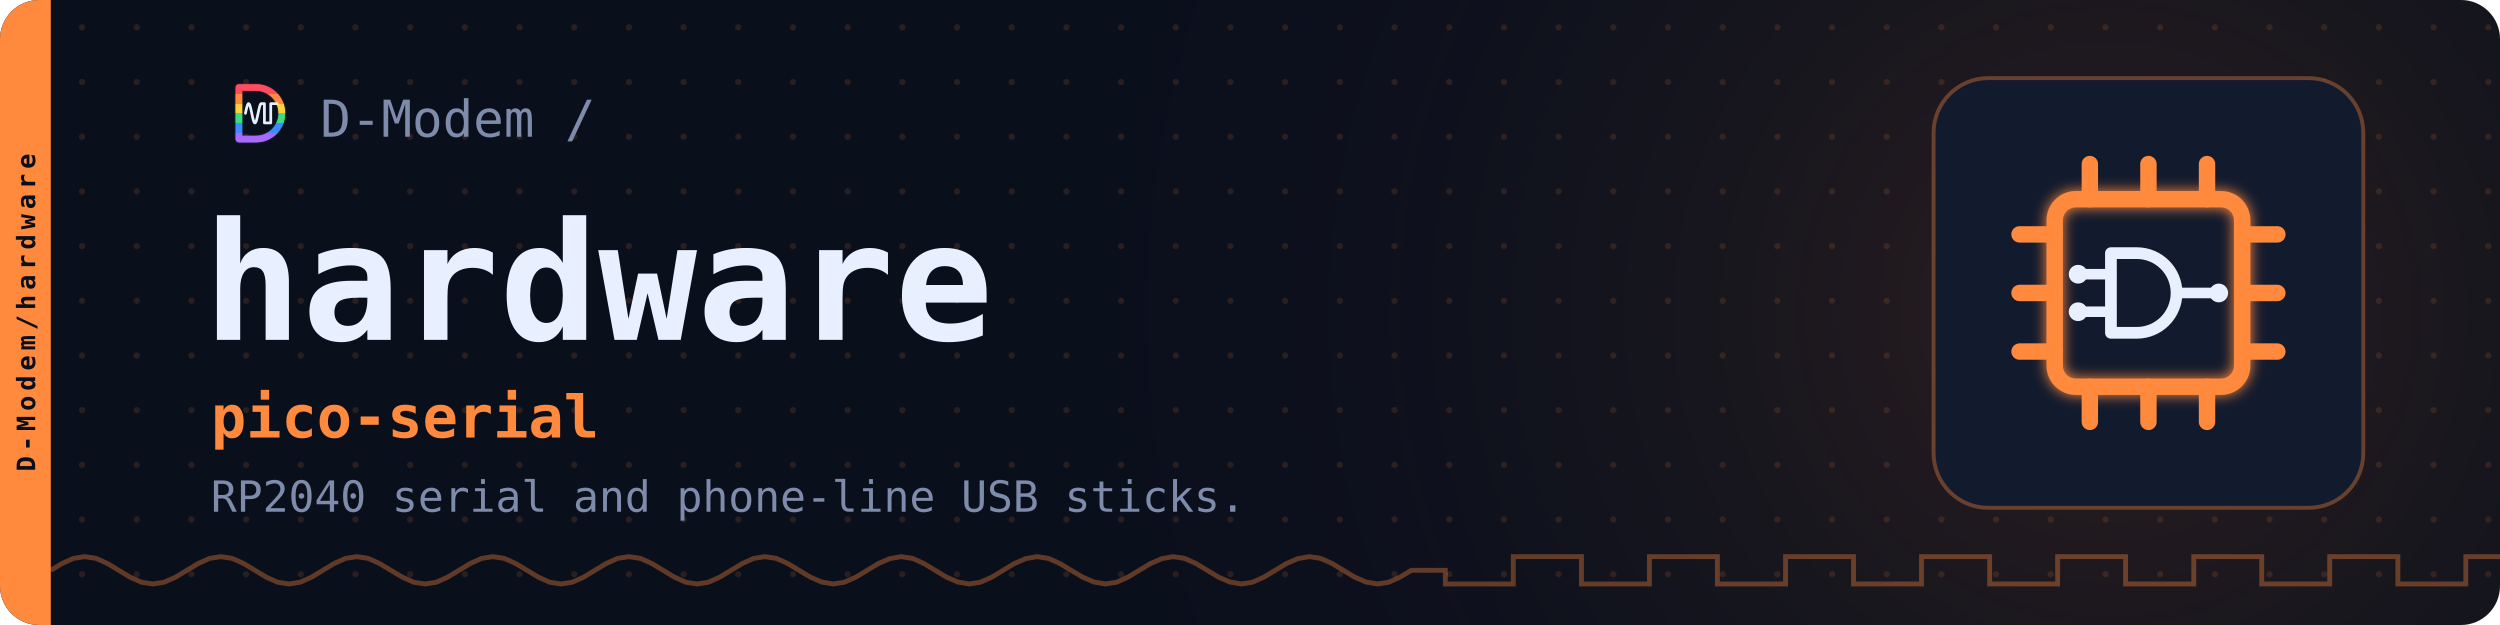
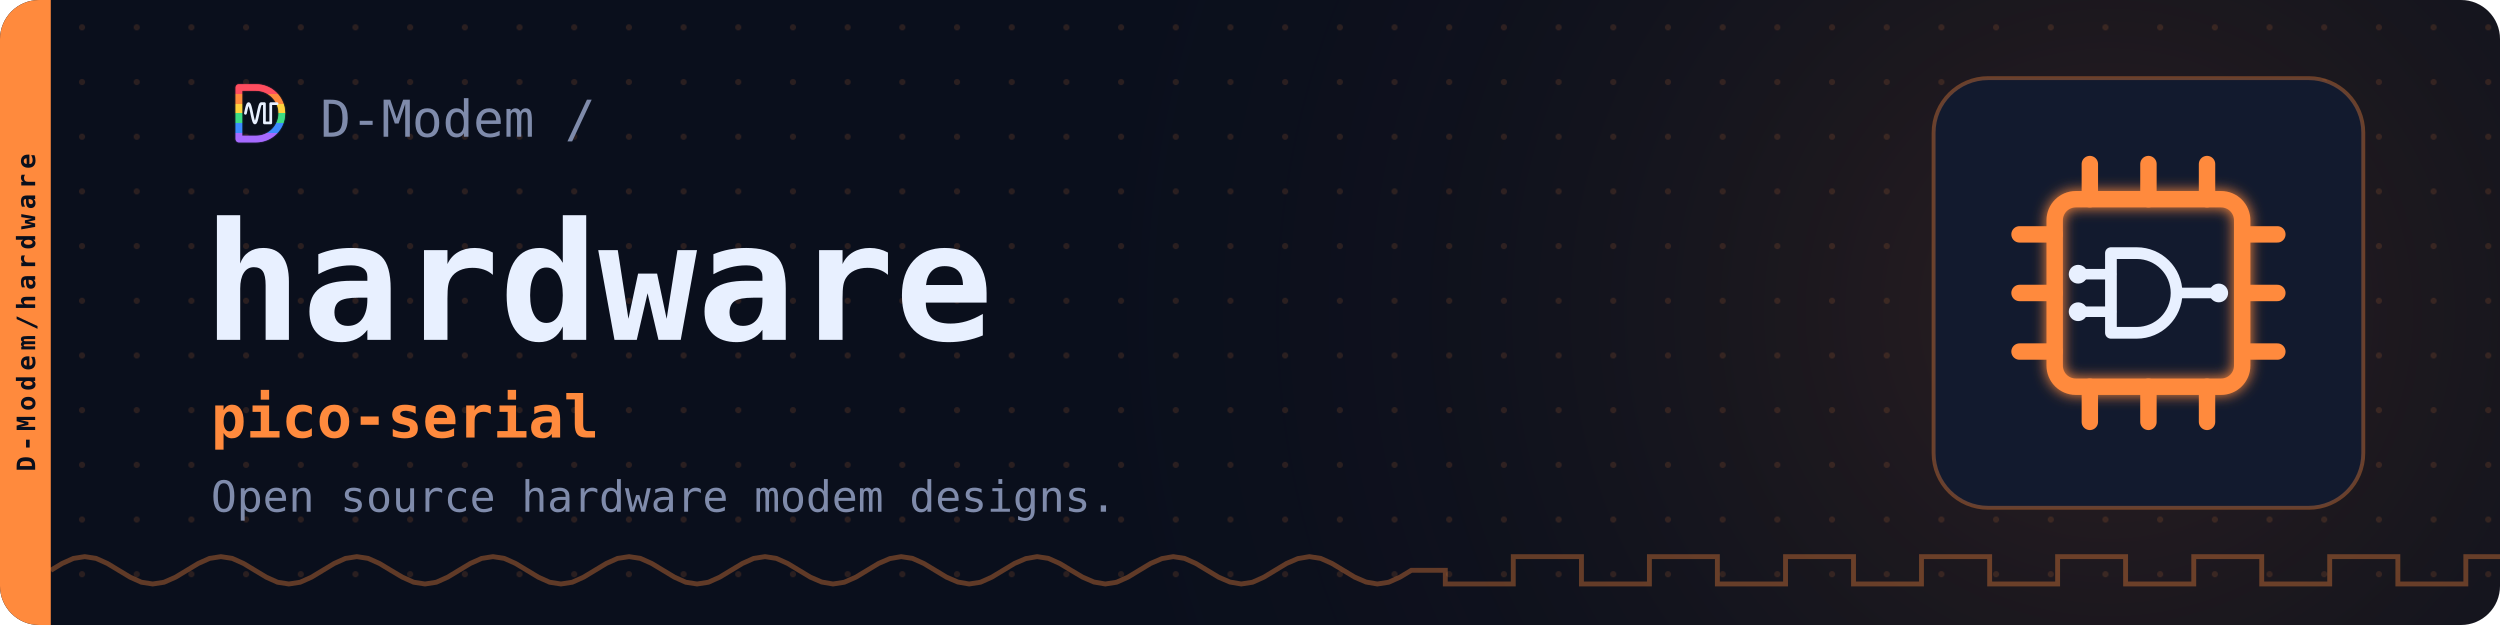
<svg xmlns="http://www.w3.org/2000/svg" width="1280" height="320" viewBox="0 0 1280 320">
  <defs>
    <pattern id="qam" width="28" height="28" patternUnits="userSpaceOnUse">
      <circle cx="14" cy="14" r="1.6" fill="#ff8a3d" opacity="0.13" />
    </pattern>
    <radialGradient id="vig" cx="50%" cy="45%" r="75%">
      <stop offset="0" stop-color="#ff8a3d" stop-opacity="0.10" />
      <stop offset="1" stop-color="#0a0f1c" stop-opacity="0" />
    </radialGradient>
    <radialGradient id="vig2" gradientUnits="userSpaceOnUse" cx="280" cy="320" r="520">
      <stop offset="0" stop-color="#ff8a3d" stop-opacity="0.12" />
      <stop offset="1" stop-color="#0a0f1c" stop-opacity="0" />
    </radialGradient>
    <linearGradient id="books" gradientUnits="userSpaceOnUse" x1="0" y1="81" x2="0" y2="419">
      <stop offset="0" stop-color="#ff4d5e" />
      <stop offset="0.167" stop-color="#ff4d5e" />
      <stop offset="0.167" stop-color="#ff8a3d" />
      <stop offset="0.333" stop-color="#ff8a3d" />
      <stop offset="0.333" stop-color="#ffd23d" />
      <stop offset="0.5" stop-color="#ffd23d" />
      <stop offset="0.5" stop-color="#3ddc84" />
      <stop offset="0.667" stop-color="#3ddc84" />
      <stop offset="0.667" stop-color="#3d8bff" />
      <stop offset="0.833" stop-color="#3d8bff" />
      <stop offset="0.833" stop-color="#a66bff" />
      <stop offset="1" stop-color="#a66bff" />
    </linearGradient>
    <filter id="glow" x="-30%" y="-30%" width="160%" height="160%">
      <feGaussianBlur stdDeviation="6" result="b" />
      <feMerge>
        <feMergeNode in="b" />
        <feMergeNode in="SourceGraphic" />
      </feMerge>
    </filter>
  </defs>
  <defs>
    <clipPath id="card">
      <rect width="1280" height="320" rx="20" />
    </clipPath>
    <radialGradient id="vig3" gradientUnits="userSpaceOnUse" cx="1080" cy="160" r="560">
      <stop offset="0" stop-color="#ff8a3d" stop-opacity="0.14" />
      <stop offset="1" stop-color="#0a0f1c" stop-opacity="0" />
    </radialGradient>
    <linearGradient id="bookspine" gradientUnits="userSpaceOnUse" x1="0" y1="0" x2="0" y2="320">
      <stop offset="0" stop-color="#ff4d5e" />
      <stop offset="0.167" stop-color="#ff4d5e" />
      <stop offset="0.167" stop-color="#ff8a3d" />
      <stop offset="0.333" stop-color="#ff8a3d" />
      <stop offset="0.333" stop-color="#ffd23d" />
      <stop offset="0.5" stop-color="#ffd23d" />
      <stop offset="0.5" stop-color="#3ddc84" />
      <stop offset="0.667" stop-color="#3ddc84" />
      <stop offset="0.667" stop-color="#3d8bff" />
      <stop offset="0.833" stop-color="#3d8bff" />
      <stop offset="0.833" stop-color="#a66bff" />
      <stop offset="1" stop-color="#a66bff" />
    </linearGradient>
  </defs>
  <g clip-path="url(#card)">
    <rect width="1280" height="320" fill="#0a0f1c" />
    <rect width="1280" height="320" fill="url(#qam)" />
    <rect width="1280" height="320" fill="url(#vig3)" />
    <rect width="26" height="320" fill="#ff8a3d" />
    <text transform="translate(18 160.0) rotate(-90)" text-anchor="middle" font-family="'SauceCodePro Nerd Font Mono', 'Source Code Pro', monospace" font-weight="800" font-size="13" letter-spacing="2.5" fill="#0a0f1c">D-Modem/hardware</text>
    <g transform="translate(110 36)">
      <g transform="scale(0.088)">
        <path d="M140 100 H240 A150 150 0 0 1 240 400 H140 Z" fill="none" stroke="url(#books)" stroke-width="38" stroke-linejoin="round" filter="url(#glow)" />
        <path d="M178.0,250.0 L178.8,246.3 L179.5,242.7 L180.3,239.1 L181.1,235.5 L181.8,232.0 L182.6,228.6 L183.4,225.2 L184.1,222.0 L184.9,218.9 L185.7,215.9 L186.4,213.1 L187.2,210.4 L188.0,207.9 L188.7,205.6 L189.5,203.4 L190.3,201.5 L191.0,199.8 L191.8,198.3 L192.6,197.0 L193.3,195.9 L194.1,195.1 L194.9,194.5 L195.6,194.1 L196.4,194.0 L197.2,194.1 L197.9,194.5 L198.7,195.1 L199.5,195.9 L200.2,197.0 L201.0,198.3 L201.8,199.8 L202.5,201.5 L203.3,203.4 L204.1,205.6 L204.8,207.9 L205.6,210.4 L206.4,213.1 L207.1,215.9 L207.9,218.9 L208.7,222.0 L209.4,225.2 L210.2,228.6 L211.0,232.0 L211.7,235.5 L212.5,239.1 L213.3,242.7 L214.0,246.3 L214.8,250.0 L215.6,253.7 L216.3,257.3 L217.1,260.9 L217.9,264.5 L218.6,268.0 L219.4,271.4 L220.2,274.8 L220.9,278.0 L221.7,281.1 L222.5,284.1 L223.2,286.9 L224.0,289.6 L224.8,292.1 L225.5,294.4 L226.3,296.6 L227.1,298.5 L227.8,300.2 L228.6,301.7 L229.4,303.0 L230.1,304.1 L230.9,304.9 L231.7,305.5 L232.4,305.9 L233.2,306.0 L234.0,305.9 L234.7,305.5 L235.5,304.9 L236.3,304.1 L237.0,303.0 L237.8,301.7 L238.6,300.2 L239.3,298.5 L240.1,296.6 L240.9,294.4 L241.6,292.1 L242.4,289.6 L243.2,286.9 L243.9,284.1 L244.7,281.1 L245.5,278.0 L246.2,274.8 L247.0,271.4 L247.8,268.0 L248.5,264.5 L249.3,260.9 L250.1,257.3 L250.8,253.7 L251.6,250.0 L252.4,246.3 L253.1,242.7 L253.9,239.1 L254.7,235.5 L255.4,232.0 L256.2,228.6 L257.0,225.2 L257.7,222.0 L258.5,218.9 L259.3,215.9 L260.0,213.1 L260.8,210.4 L261.6,207.9 L262.3,205.6 L263.1,203.4 L263.9,201.5 L264.6,199.8 L265.4,198.3 L266.2,197.0 L266.9,195.9 L267.7,195.1 L268.5,194.5 L269.2,194.1 L270.0,194.0 H288.4 V306.0 H325.2 V194.0 H362.0" fill="none" stroke="#e8f0ff" stroke-width="16" stroke-linecap="round" stroke-linejoin="round" />
      </g>
    </g>
    <text x="164" y="70" font-family="'SauceCodePro Nerd Font Mono', 'Source Code Pro', monospace" font-size="26" fill="#7f8bab">D-Modem /</text>
    <text x="104" y="174" font-family="'SauceCodePro Nerd Font Mono', 'Source Code Pro', monospace" font-weight="800" font-size="84" fill="#e8f0ff">hardware</text>
    <text x="108" y="224" font-family="'SauceCodePro Nerd Font Mono', 'Source Code Pro', monospace" font-weight="700" font-size="30" fill="#ff8a3d">pico-serial</text>
-     <text x="108" y="262" font-family="'SauceCodePro Nerd Font Mono', 'Source Code Pro', monospace" font-size="22" fill="#7f8bab">RP2040 serial and phone-line USB sticks.</text>
+     <text x="108" y="262" font-family="'SauceCodePro Nerd Font Mono', 'Source Code Pro', monospace" font-size="22" fill="#7f8bab">Open source hardware modem designs.</text>
    <rect x="990" y="40" width="220" height="220" rx="28" fill="#121a2e" stroke="#ff8a3d" stroke-opacity="0.35" stroke-width="2" />
    <g transform="translate(1010 60) scale(0.6)">
      <rect x="70" y="70" width="160" height="160" rx="18" stroke="#ff8a3d" stroke-width="14" stroke-linecap="round" stroke-linejoin="round" fill="none" filter="url(#glow)" />
      <line x1="100" y1="40" x2="100" y2="70" stroke="#ff8a3d" stroke-width="14" stroke-linecap="round" stroke-linejoin="round" fill="none" />
      <line x1="100" y1="230" x2="100" y2="260" stroke="#ff8a3d" stroke-width="14" stroke-linecap="round" stroke-linejoin="round" fill="none" />
      <line x1="150" y1="40" x2="150" y2="70" stroke="#ff8a3d" stroke-width="14" stroke-linecap="round" stroke-linejoin="round" fill="none" />
      <line x1="150" y1="230" x2="150" y2="260" stroke="#ff8a3d" stroke-width="14" stroke-linecap="round" stroke-linejoin="round" fill="none" />
      <line x1="200" y1="40" x2="200" y2="70" stroke="#ff8a3d" stroke-width="14" stroke-linecap="round" stroke-linejoin="round" fill="none" />
      <line x1="200" y1="230" x2="200" y2="260" stroke="#ff8a3d" stroke-width="14" stroke-linecap="round" stroke-linejoin="round" fill="none" />
      <line x1="40" y1="100" x2="70" y2="100" stroke="#ff8a3d" stroke-width="14" stroke-linecap="round" stroke-linejoin="round" fill="none" />
      <line x1="230" y1="100" x2="260" y2="100" stroke="#ff8a3d" stroke-width="14" stroke-linecap="round" stroke-linejoin="round" fill="none" />
      <line x1="40" y1="150" x2="70" y2="150" stroke="#ff8a3d" stroke-width="14" stroke-linecap="round" stroke-linejoin="round" fill="none" />
      <line x1="230" y1="150" x2="260" y2="150" stroke="#ff8a3d" stroke-width="14" stroke-linecap="round" stroke-linejoin="round" fill="none" />
      <line x1="40" y1="200" x2="70" y2="200" stroke="#ff8a3d" stroke-width="14" stroke-linecap="round" stroke-linejoin="round" fill="none" />
      <line x1="230" y1="200" x2="260" y2="200" stroke="#ff8a3d" stroke-width="14" stroke-linecap="round" stroke-linejoin="round" fill="none" />
      <path d="M90 134 H118 M90 166 H118 M174 150 H210" stroke="#e8f0ff" stroke-width="9" fill="none" stroke-linecap="round" />
      <path d="M118 116 H140 A34 34 0 0 1 140 184 H118 Z" stroke="#e8f0ff" stroke-width="10" fill="none" stroke-linejoin="round" />
      <circle cx="90" cy="134" r="8" fill="#e8f0ff" />
      <circle cx="90" cy="166" r="8" fill="#e8f0ff" />
      <circle cx="210" cy="150" r="8" fill="#e8f0ff" />
    </g>
    <path d="M26.0,292.0 L31.8,288.5 L37.6,285.9 L43.4,285.0 L49.2,285.9 L55.0,288.5 L60.8,292.0 L66.6,295.5 L72.4,298.1 L78.2,299.0 L84.0,298.1 L89.9,295.5 L95.7,292.0 L101.5,288.5 L107.3,285.9 L113.1,285.0 L118.9,285.9 L124.7,288.5 L130.5,292.0 L136.3,295.5 L142.1,298.1 L147.9,299.0 L153.7,298.1 L159.5,295.5 L165.3,292.0 L171.1,288.5 L176.9,285.9 L182.7,285.0 L188.5,285.9 L194.3,288.5 L200.1,292.0 L206.0,295.5 L211.8,298.1 L217.6,299.0 L223.4,298.1 L229.2,295.5 L235.0,292.0 L240.8,288.5 L246.6,285.9 L252.4,285.0 L258.2,285.9 L264.0,288.5 L269.8,292.0 L275.6,295.5 L281.4,298.1 L287.2,299.0 L293.0,298.1 L298.8,295.5 L304.6,292.0 L310.4,288.5 L316.2,285.9 L322.1,285.0 L327.9,285.9 L333.7,288.5 L339.5,292.0 L345.3,295.5 L351.1,298.1 L356.9,299.0 L362.7,298.1 L368.5,295.5 L374.3,292.0 L380.1,288.5 L385.9,285.9 L391.7,285.0 L397.5,285.9 L403.3,288.5 L409.1,292.0 L414.9,295.5 L420.7,298.0 L426.5,299.0 L432.3,298.1 L438.2,295.5 L444.0,292.0 L449.8,288.5 L455.6,286.0 L461.4,285.0 L467.2,285.9 L473.0,288.5 L478.8,292.0 L484.6,295.5 L490.4,298.0 L496.2,299.0 L502.0,298.1 L507.8,295.5 L513.6,292.0 L519.4,288.5 L525.2,286.0 L531.0,285.0 L536.8,285.9 L542.6,288.5 L548.4,292.0 L554.3,295.5 L560.1,298.0 L565.9,299.0 L571.7,298.1 L577.5,295.5 L583.3,292.0 L589.1,288.5 L594.9,286.0 L600.7,285.0 L606.5,285.9 L612.3,288.5 L618.1,292.0 L623.9,295.5 L629.7,298.0 L635.5,299.0 L641.3,298.1 L647.1,295.5 L652.9,292.0 L658.7,288.5 L664.5,286.0 L670.4,285.0 L676.2,285.9 L682.0,288.5 L687.8,292.0 L693.6,295.5 L699.4,298.0 L705.2,299.0 L711.0,298.1 L716.8,295.5 L722.6,292.0 H740.0 V299.0 H774.8 V285.0 H809.7 V299.0 H844.5 V285.0 H879.3 V299.0 H914.2 V285.0 H949.0 V299.0 H983.8 V285.0 H1018.7 V299.0 H1053.5 V285.0 H1088.3 V299.0 H1123.2 V285.0 H1158.0 V299.0 H1192.8 V285.0 H1227.7 V299.0 H1262.5 V285.0 H1280.0" fill="none" stroke="#ff8a3d" stroke-opacity="0.35" stroke-width="2.5" />
  </g>
</svg>
